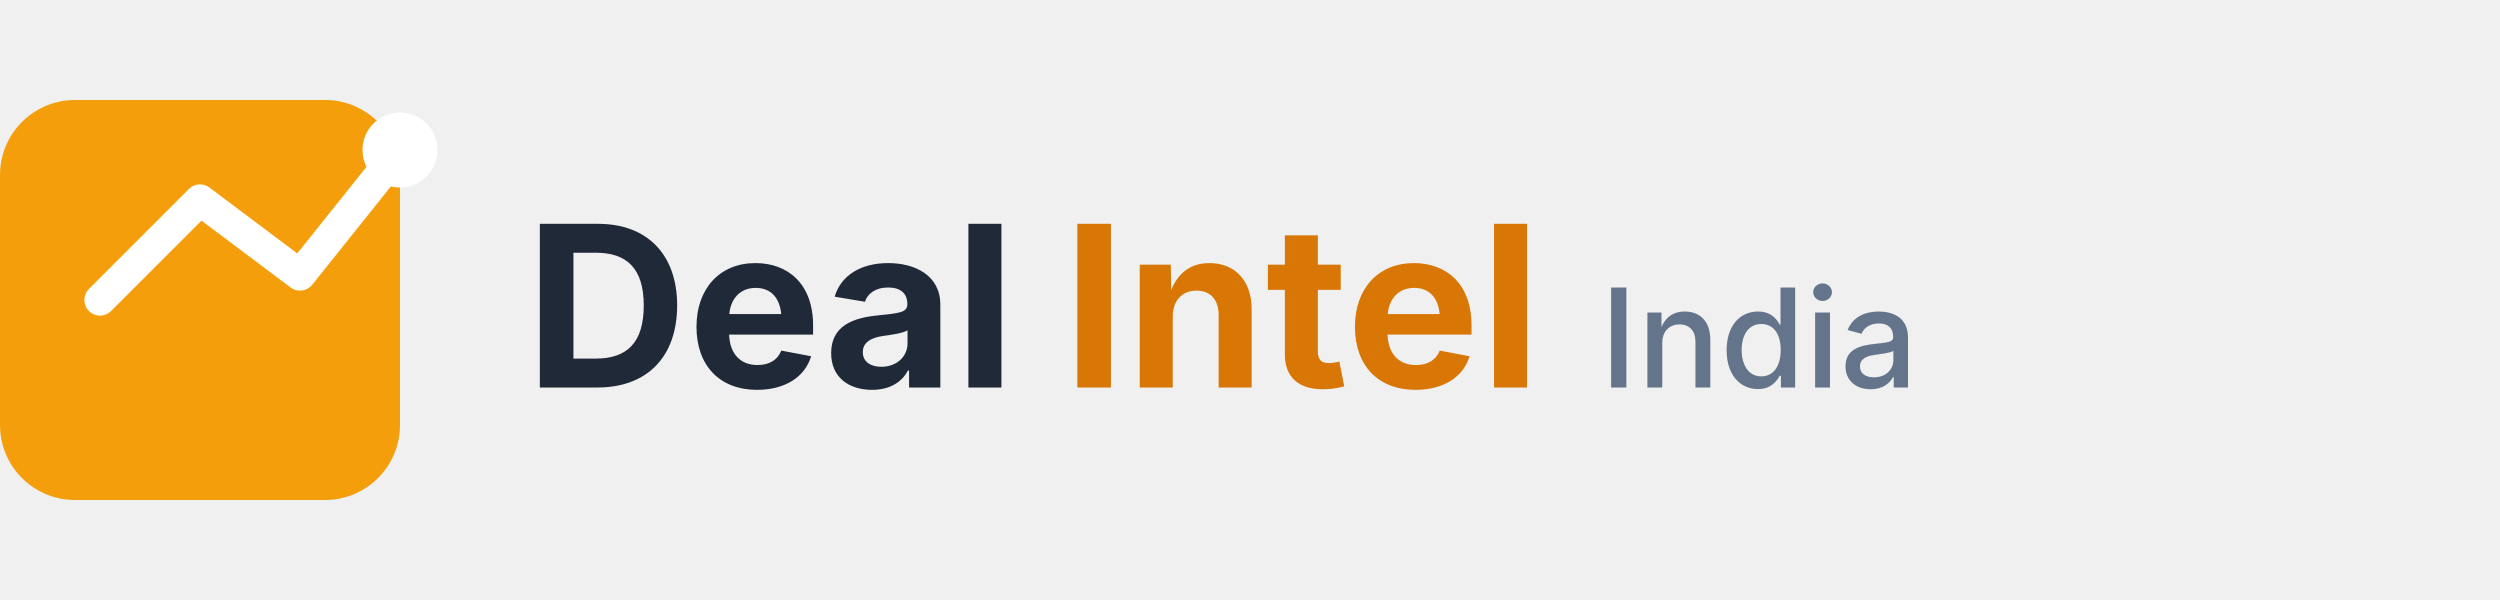
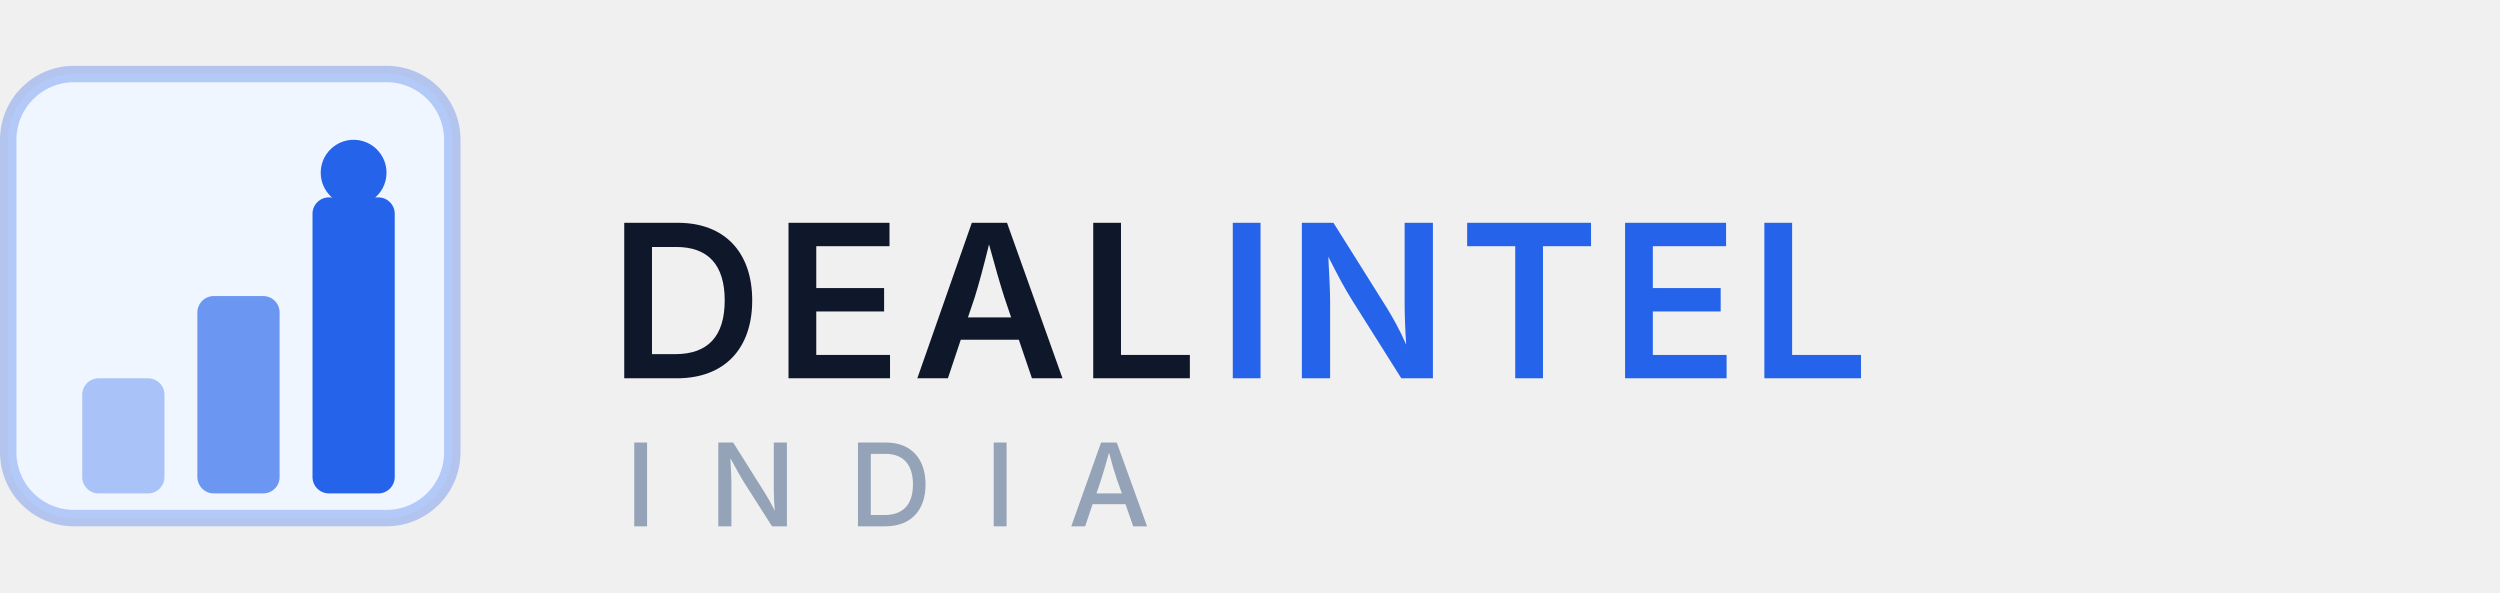
- <svg xmlns="http://www.w3.org/2000/svg" viewBox="0 0 200 48" fill="none">
-   <rect x="0" y="8" width="32" height="32" rx="6" fill="#F59E0B" />
-   <path d="M8 24 L16 16 L24 22 L32 12" stroke="#fff" stroke-width="2.5" stroke-linecap="round" stroke-linejoin="round" />
-   <circle cx="32" cy="12" r="3" fill="#fff" />
-   <text x="42" y="31" font-family="Inter, sans-serif" font-size="18" font-weight="700" fill="#1F2937">Deal</text>
-   <text x="85" y="31" font-family="Inter, sans-serif" font-size="18" font-weight="700" fill="#D97706">Intel</text>
-   <text x="128" y="31" font-family="Inter, sans-serif" font-size="11" font-weight="500" fill="#64748B">India</text>
+ <svg xmlns="http://www.w3.org/2000/svg" viewBox="0 0 152 36" fill="none">
+   <rect x="0.5" y="4.5" width="27" height="27" rx="4" fill="#EFF6FF" stroke="#2563EB" stroke-opacity="0.30" stroke-width="1" />
+   <rect x="5" y="23" width="5" height="7" rx="1" fill="#2563EB" fill-opacity="0.35" />
+   <rect x="12" y="18" width="5" height="12" rx="1" fill="#2563EB" fill-opacity="0.65" />
+   <rect x="19" y="12" width="5" height="18" rx="1" fill="#2563EB" />
+   <circle cx="21.5" cy="10.5" r="2" fill="#2563EB" />
+   <text x="37" y="23" font-family="Inter, system-ui, -apple-system, sans-serif" font-size="13" font-weight="600" letter-spacing="0.6" fill="#0F172A">DEAL</text>
+   <text x="74" y="23" font-family="Inter, system-ui, -apple-system, sans-serif" font-size="13" font-weight="600" letter-spacing="0.6" fill="#2563EB">INTEL</text>
+   <text x="38" y="32" font-family="Inter, system-ui, -apple-system, sans-serif" font-size="7" font-weight="500" letter-spacing="3.2" fill="#94A3B8">INDIA</text>
</svg>
